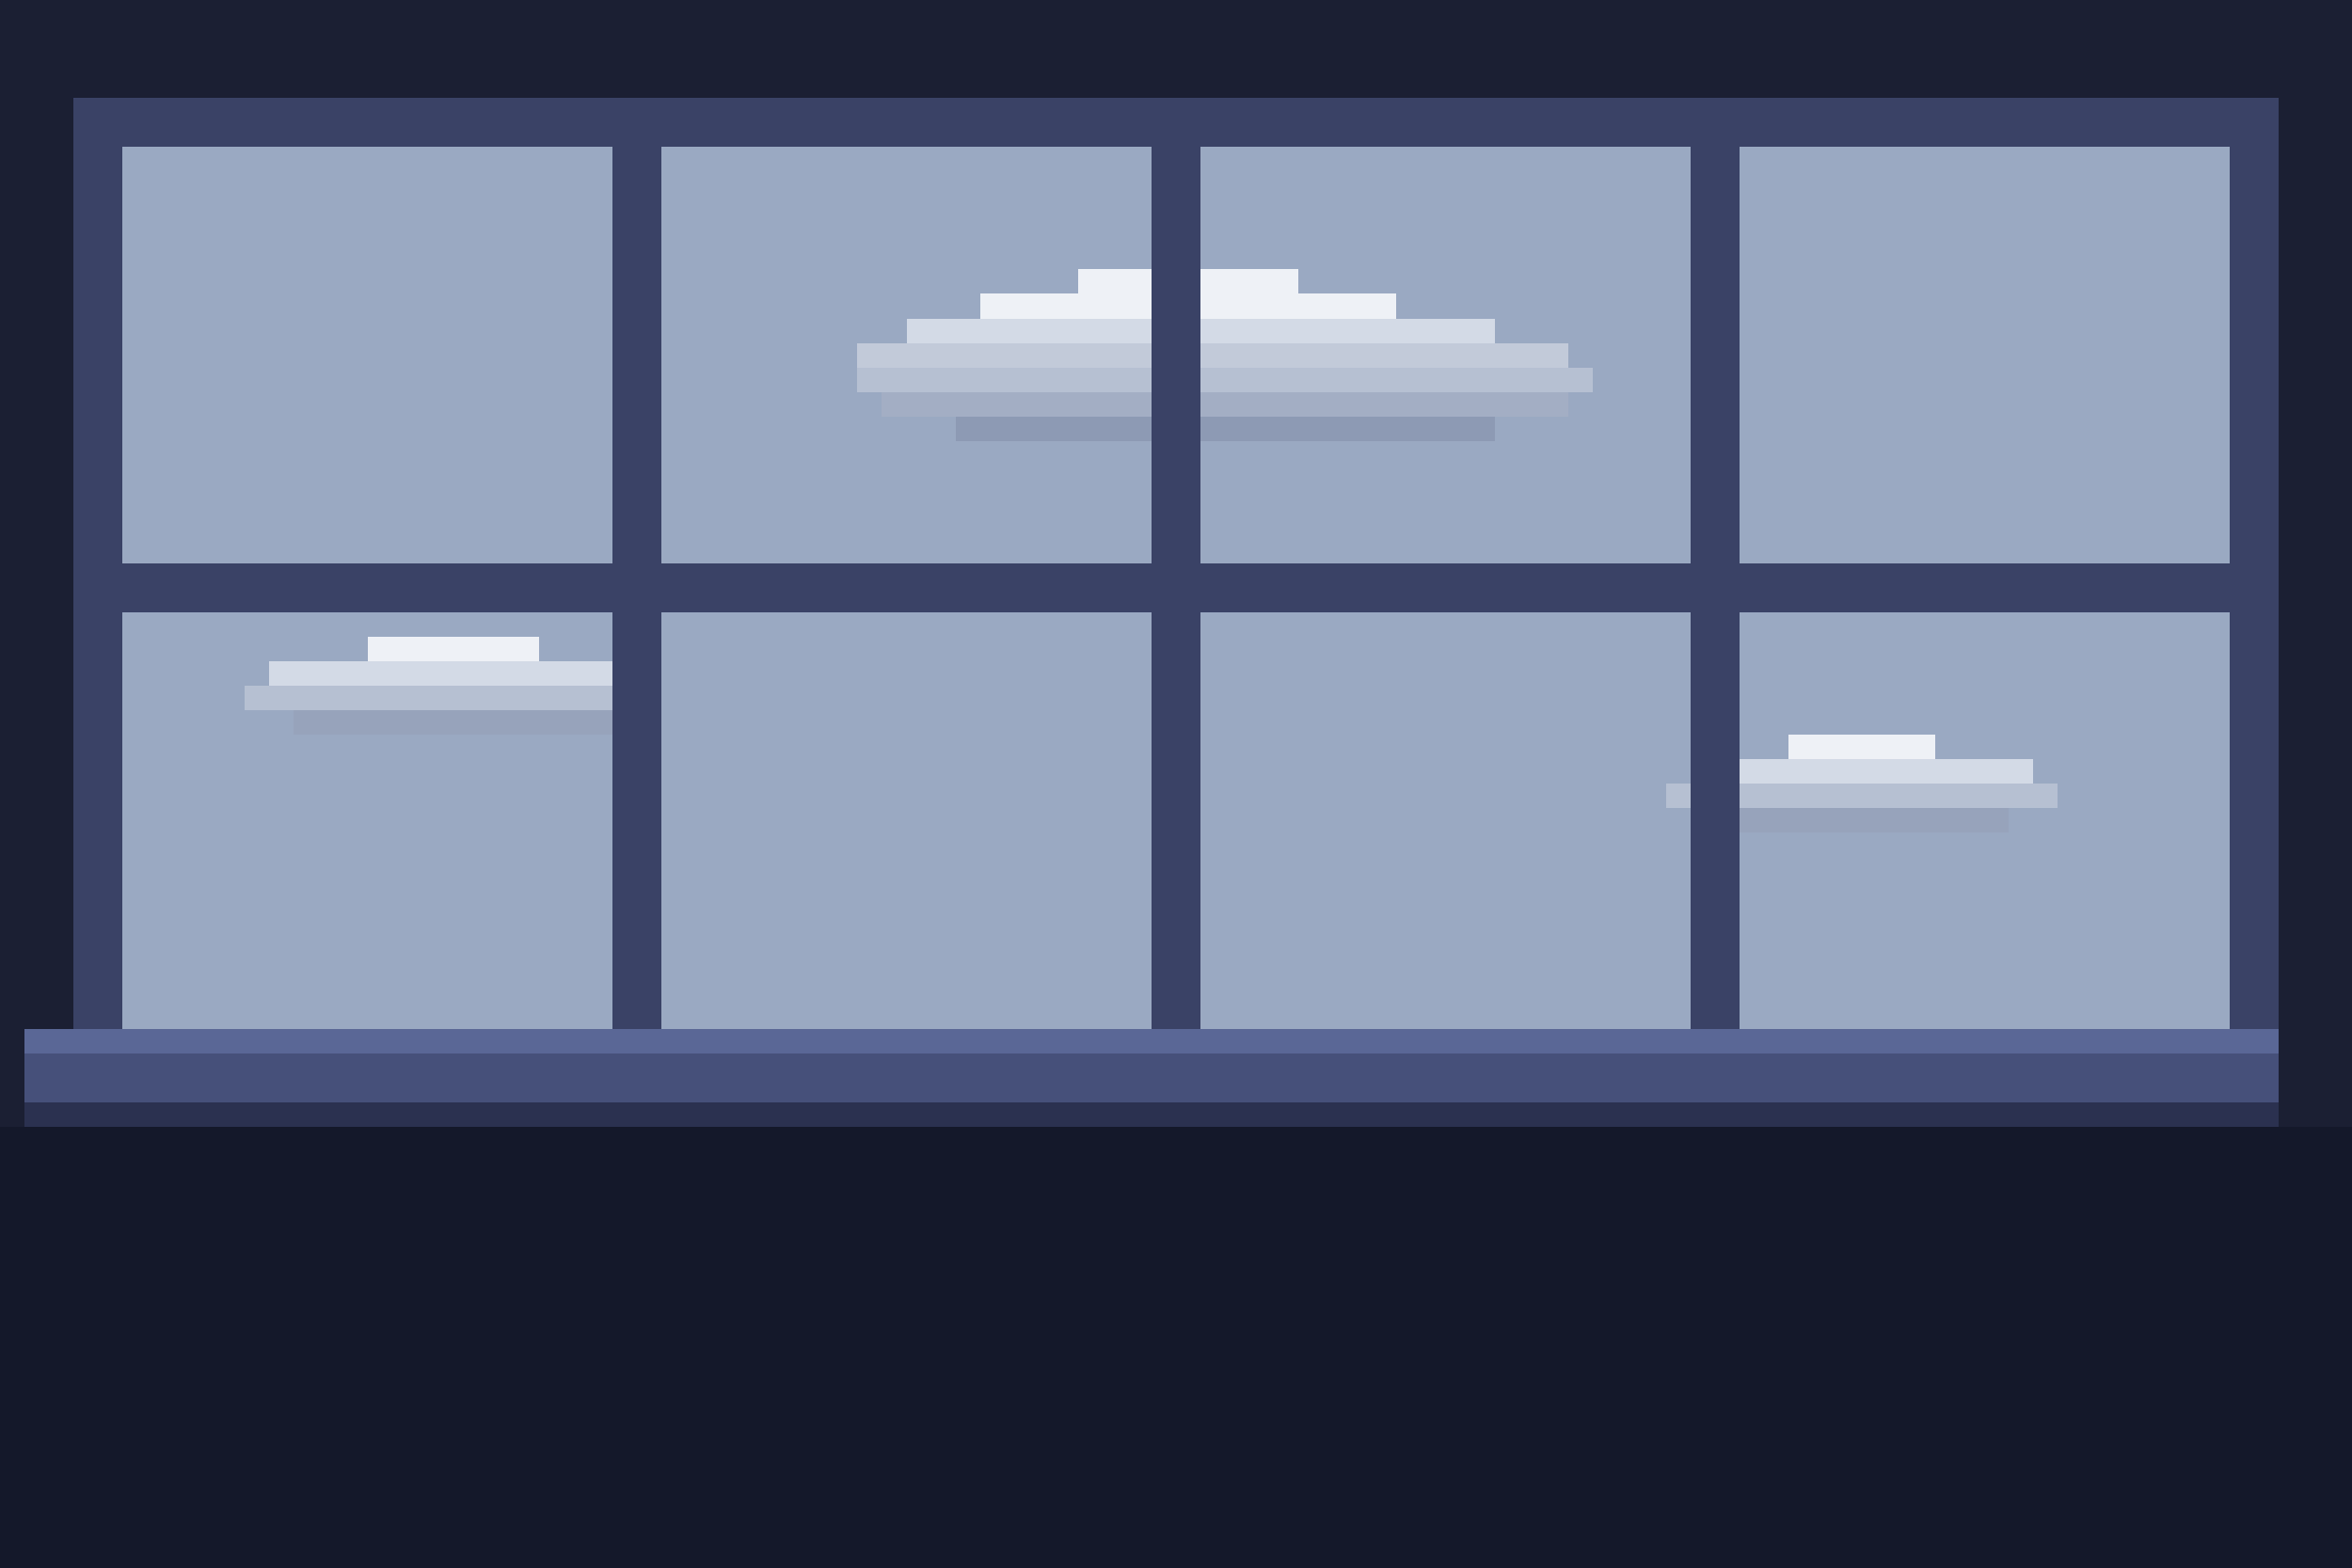
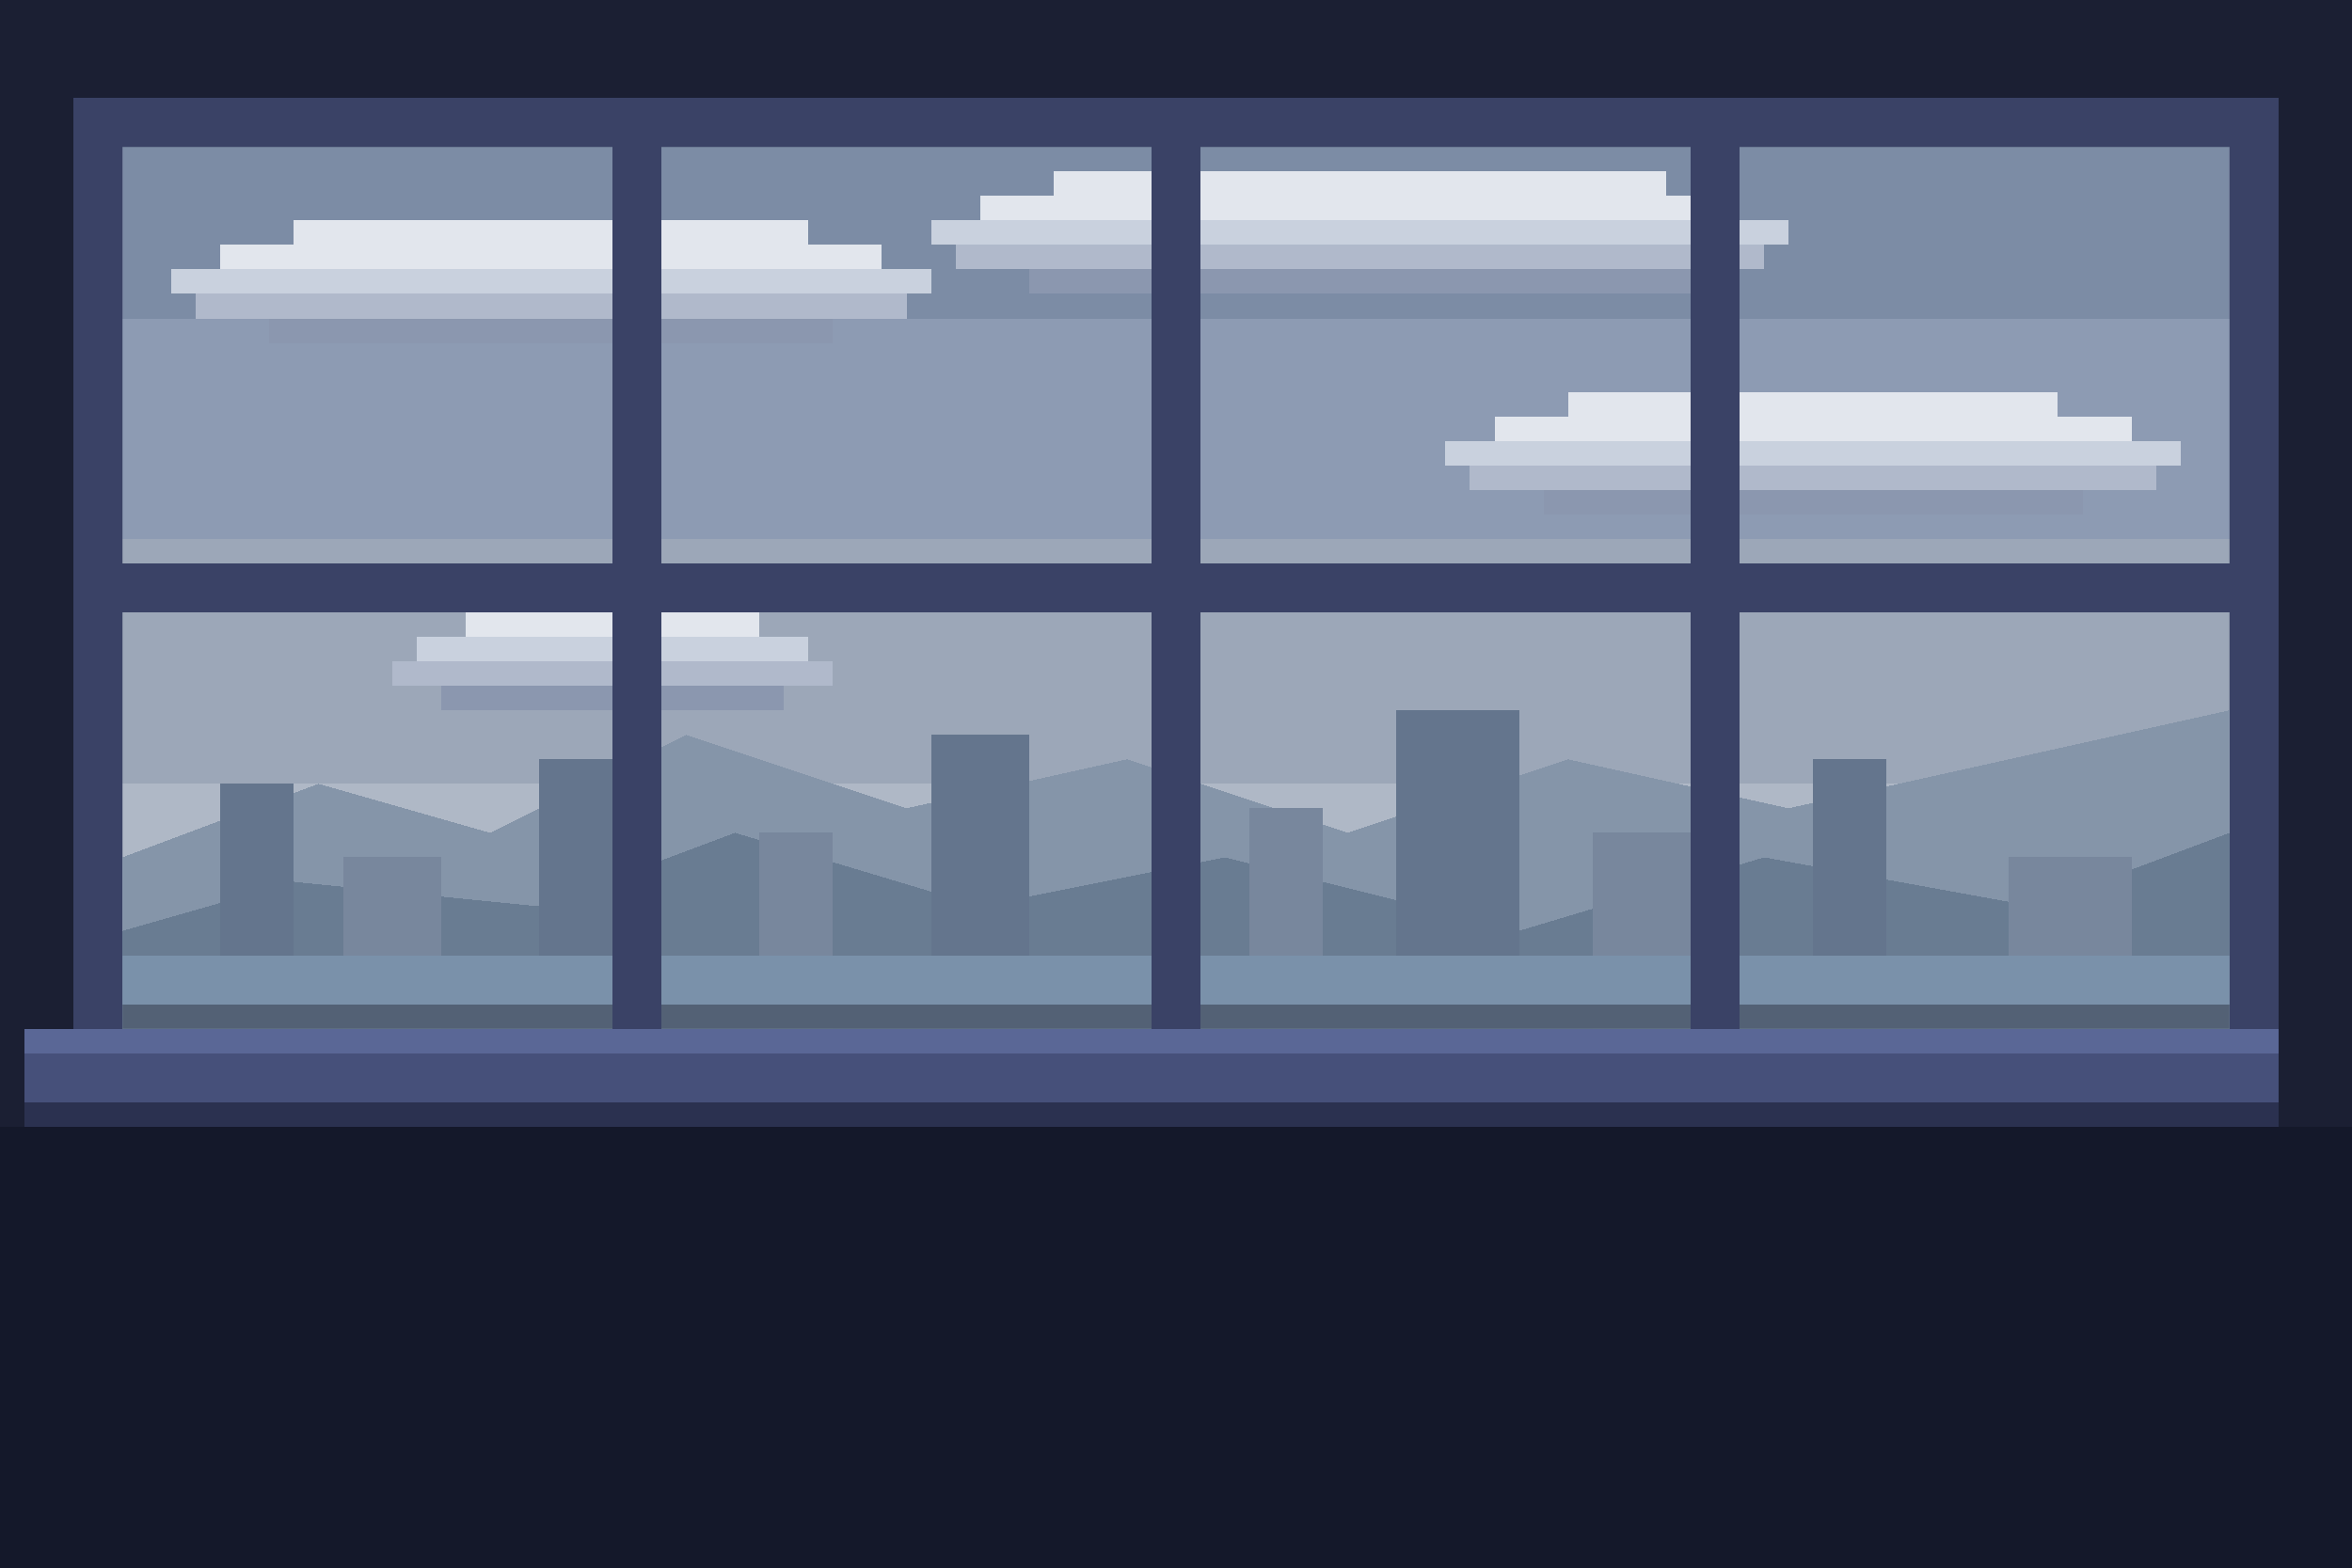
<svg xmlns="http://www.w3.org/2000/svg" viewBox="0 0 96 64" width="384" height="256" shape-rendering="crispEdges" role="img" aria-label="Pixel-art window onto an overcast cloudy sky">
  <rect width="96" height="64" fill="#1b1f33" />
  <rect x="0" y="46" width="96" height="18" fill="#14182a" />
  <rect x="3" y="4" width="90" height="40" fill="#3a4266" />
  <g id="weather-window">
-     <rect id="weather-sky" x="5" y="6" width="86" height="36" fill="#9aa9c2" />
-     <g id="weather-art">
-       <rect x="44" y="11" width="9" height="1" fill="#eef1f6" />
-       <rect x="40" y="12" width="17" height="1" fill="#eef1f6" />
-       <rect x="37" y="13" width="24" height="1" fill="#d3dae6" />
-       <rect x="35" y="14" width="29" height="1" fill="#c2cad9" />
-       <rect x="35" y="15" width="30" height="1" fill="#b6c0d2" />
-       <rect x="36" y="16" width="28" height="1" fill="#a3aec4" />
-       <rect x="39" y="17" width="22" height="1" fill="#8d9ab4" />
-       <rect x="15" y="26" width="7" height="1" fill="#eef1f6" />
-       <rect x="11" y="27" width="15" height="1" fill="#d3dae6" />
-       <rect x="10" y="28" width="17" height="1" fill="#b6c0d2" />
-       <rect x="12" y="29" width="13" height="1" fill="#97a3bb" />
-       <rect x="73" y="30" width="6" height="1" fill="#eef1f6" />
-       <rect x="69" y="31" width="14" height="1" fill="#d3dae6" />
-       <rect x="68" y="32" width="16" height="1" fill="#b6c0d2" />
-       <rect x="70" y="33" width="12" height="1" fill="#97a3bb" />
+     <clipPath id="clip-weather">
+       <rect x="5" y="6" width="86" height="36" />
+     </clipPath>
+     <g clip-path="url(#clip-weather)">
+       <rect x="5" y="5" width="86" height="8" fill="#7f8fa8" />
+       <rect x="5" y="13" width="86" height="9" fill="#91a0b7" />
+       <rect x="5" y="22" width="86" height="10" fill="#a2adbd" />
+       <rect x="5" y="32" width="86" height="10" fill="#b6bfcc" />
+       <g id="weather-art">
+         <rect x="12" y="9" width="21" height="1" fill="#eef1f6" />
+         <rect x="9" y="10" width="27" height="1" fill="#eef1f6" />
+         <rect x="7" y="11" width="31" height="1" fill="#d3dae6" />
+         <rect x="8" y="12" width="29" height="1" fill="#b7c0d1" />
+         <rect x="11" y="13" width="23" height="1" fill="#8f9bb3" />
+         <rect x="43" y="7" width="25" height="1" fill="#eef1f6" />
+         <rect x="40" y="8" width="31" height="1" fill="#eef1f6" />
+         <rect x="38" y="9" width="35" height="1" fill="#d3dae6" />
+         <rect x="39" y="10" width="33" height="1" fill="#b7c0d1" />
+         <rect x="42" y="11" width="27" height="1" fill="#8f9bb3" />
+         <rect x="64" y="16" width="20" height="1" fill="#eef1f6" />
+         <rect x="61" y="17" width="26" height="1" fill="#eef1f6" />
+         <rect x="59" y="18" width="30" height="1" fill="#d3dae6" />
+         <rect x="60" y="19" width="28" height="1" fill="#b7c0d1" />
+         <rect x="63" y="20" width="22" height="1" fill="#8f9bb3" />
+         <rect x="19" y="25" width="12" height="1" fill="#eef1f6" />
+         <rect x="17" y="26" width="16" height="1" fill="#d3dae6" />
+         <rect x="16" y="27" width="18" height="1" fill="#b7c0d1" />
+         <rect x="18" y="28" width="14" height="1" fill="#8f9bb3" />
+         <path d="M5 35 L13 32 L20 34 L28 30 L37 33 L46 31 L55 34 L64 31 L73 33 L91 29 L91 42 L5 42 Z" fill="#8999ad" />
+         <path d="M5 38 L12 36 L22 37 L30 34 L40 37 L50 35 L62 38 L72 35 L83 37 L91 34 L91 42 L5 42 Z" fill="#6a7e94" />
+         <rect x="9" y="32" width="3" height="10" fill="#65768e" />
+         <rect x="14" y="35" width="4" height="7" fill="#7b8aa0" />
+         <rect x="22" y="31" width="4" height="11" fill="#65768e" />
+         <rect x="31" y="34" width="3" height="8" fill="#7b8aa0" />
+         <rect x="38" y="30" width="4" height="12" fill="#65768e" />
+         <rect x="51" y="33" width="3" height="9" fill="#7b8aa0" />
+         <rect x="57" y="29" width="5" height="13" fill="#65768e" />
+         <rect x="65" y="34" width="4" height="8" fill="#7b8aa0" />
+         <rect x="74" y="31" width="3" height="11" fill="#65768e" />
+         <rect x="82" y="35" width="5" height="7" fill="#7b8aa0" />
+         <rect x="5" y="39" width="86" height="3" fill="#7d95ae" />
+         <rect x="5" y="41" width="86" height="1" fill="#526174" />
+         <rect x="5" y="6" width="86" height="36" fill="#5d667b" opacity="0.08" />
+       </g>
    </g>
  </g>
  <rect x="25" y="6" width="2" height="36" fill="#3a4266" />
  <rect x="47" y="6" width="2" height="36" fill="#3a4266" />
  <rect x="69" y="6" width="2" height="36" fill="#3a4266" />
  <rect x="5" y="23" width="86" height="2" fill="#3a4266" />
  <rect x="1" y="42" width="92" height="1" fill="#5a6796" />
  <rect x="1" y="43" width="92" height="2" fill="#46507a" />
  <rect x="1" y="45" width="92" height="1" fill="#2b3150" />
</svg>
